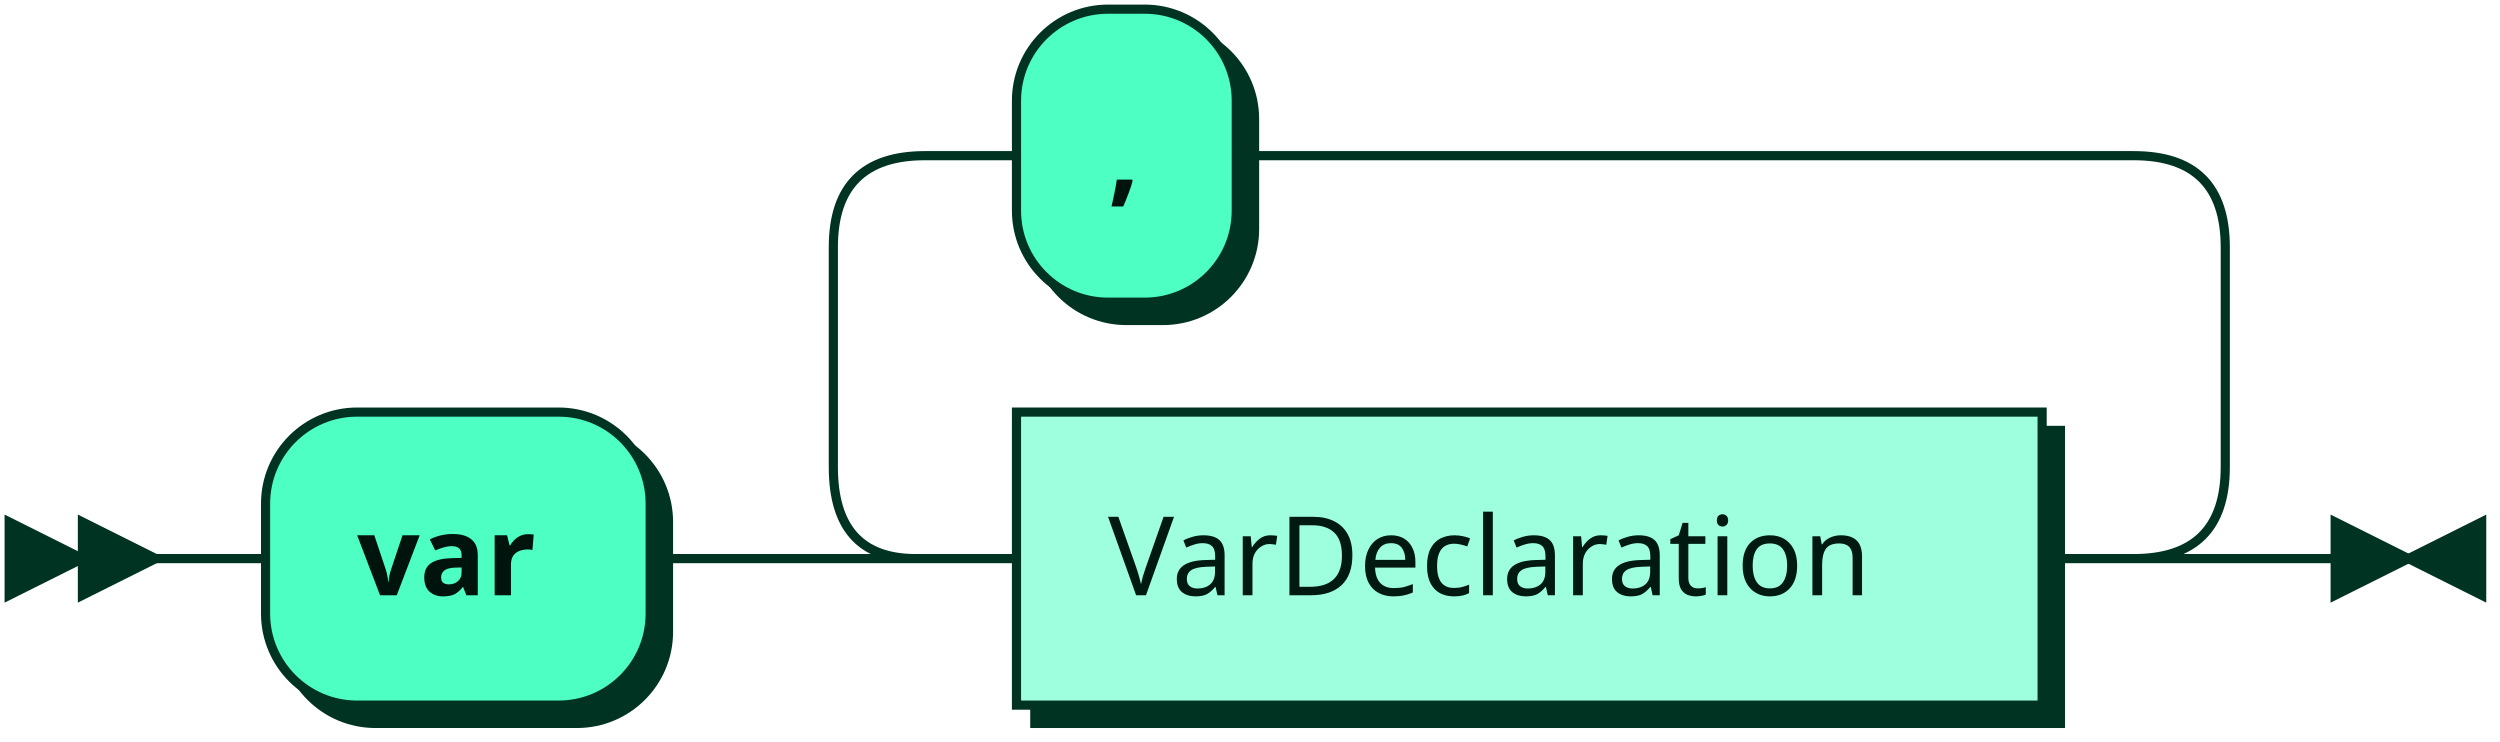
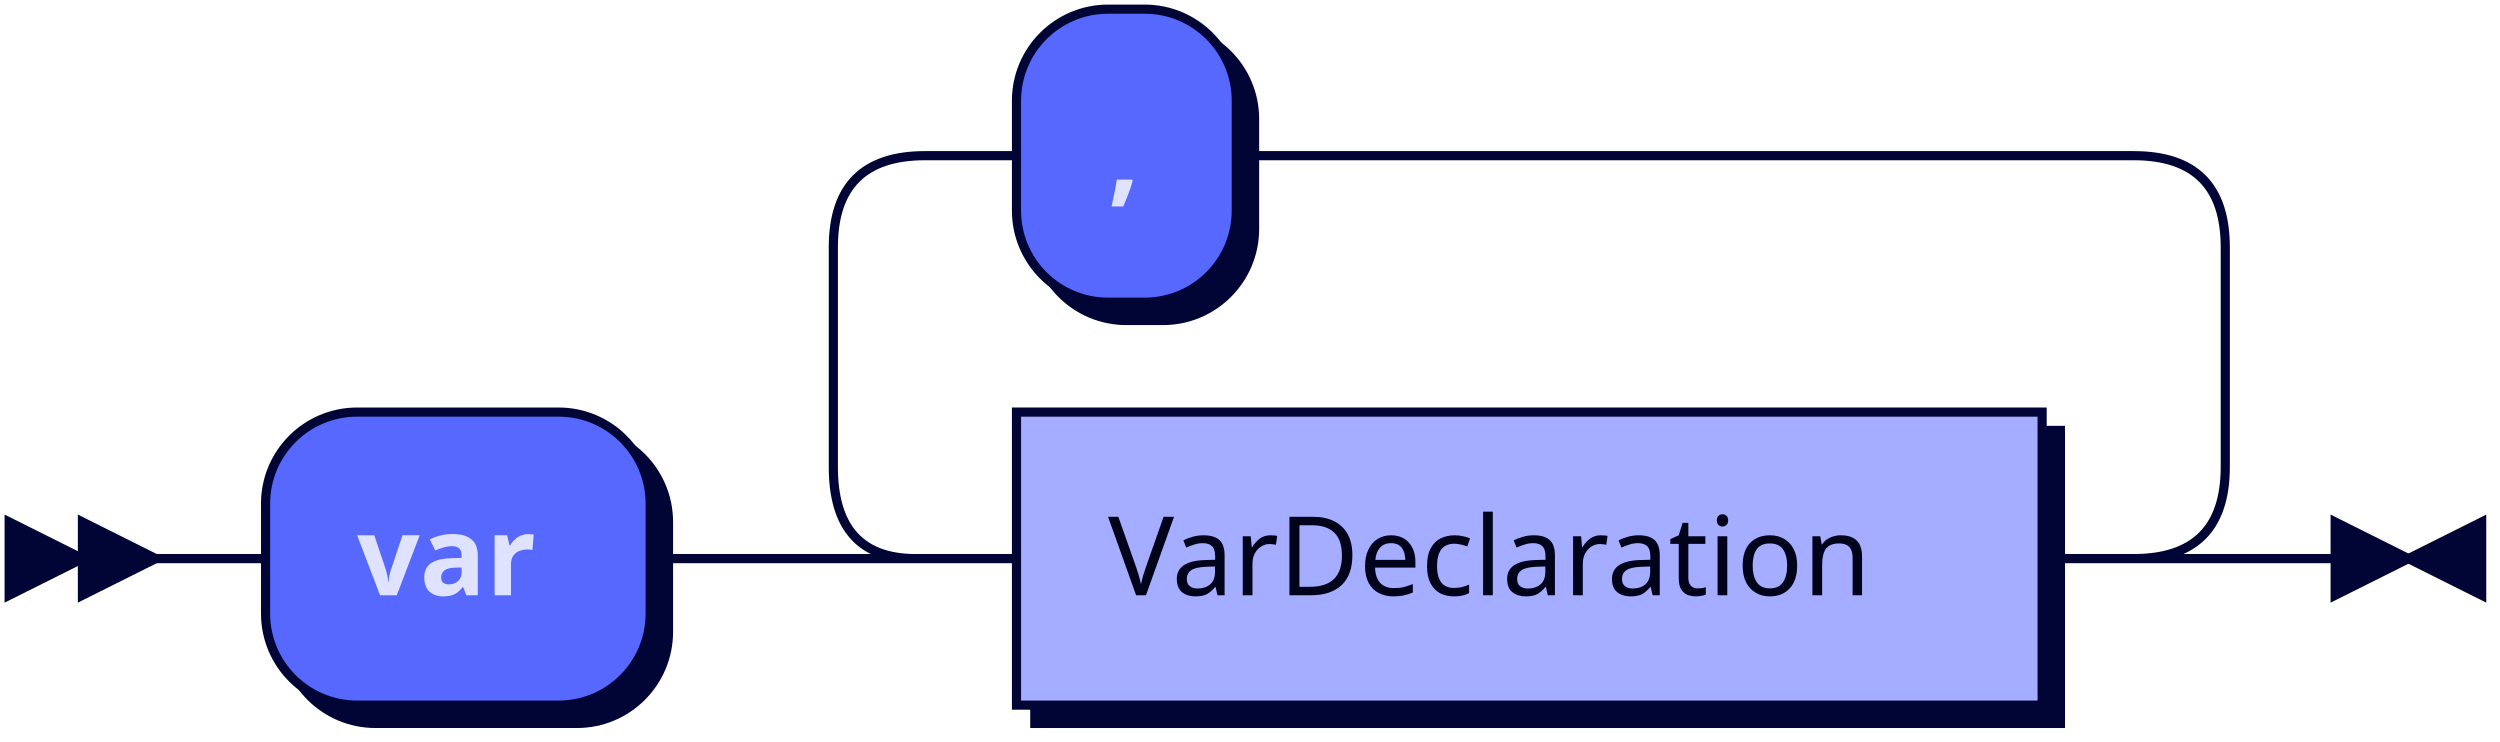
<svg xmlns="http://www.w3.org/2000/svg" xmlns:xlink="http://www.w3.org/1999/xlink" width="273" height="81">
  <defs>
    <style type="text/css">
    @namespace "http://www.w3.org/2000/svg";
-     .line                 {fill: none; stroke: #003322; stroke-width: 1;}
-     .bold-line            {stroke: #00140E; shape-rendering: crispEdges; stroke-width: 2;}
-     .thin-line            {stroke: #001F14; shape-rendering: crispEdges}
-     .filled               {fill: #003322; stroke: none;}
+     .line                 {fill: none; stroke: #000535; stroke-width: 1;}
+     .bold-line            {stroke: #E0E3FF; shape-rendering: crispEdges; stroke-width: 2;}
+     .thin-line            {stroke: #00031F; shape-rendering: crispEdges}
+     .filled               {fill: #000535; stroke: none;}
    text.terminal         {font-family: Verdana, Sans-serif;
                            font-size: 12px;
-                             fill: #00140E;
+                             fill: #E0E3FF;
                            font-weight: bold;
                          }
    text.nonterminal      {font-family: Verdana, Sans-serif;
                            font-size: 12px;
-                             fill: #001A11;
+                             fill: #00031A;
                            font-weight: normal;
                          }
    text.regexp           {font-family: Verdana, Sans-serif;
                            font-size: 12px;
-                             fill: #001F14;
+                             fill: #00031F;
                            font-weight: normal;
                          }
-     rect, circle, polygon {fill: #003322; stroke: #003322;}
-     rect.terminal         {fill: #4DFFC3; stroke: #003322; stroke-width: 1;}
-     rect.nonterminal      {fill: #9EFFDF; stroke: #003322; stroke-width: 1;}
+     rect, circle, polygon {fill: #000535; stroke: #000535;}
+     rect.terminal         {fill: #5768FF; stroke: #000535; stroke-width: 1;}
+     rect.nonterminal      {fill: #A4ADFF; stroke: #000535; stroke-width: 1;}
    rect.text             {fill: none; stroke: none;}
-     polygon.regexp        {fill: #C7FFEC; stroke: #003322; stroke-width: 1;}
+     polygon.regexp        {fill: #CACFFF; stroke: #000535; stroke-width: 1;}
  </style>
  </defs>
  <polygon points="9 61 1 57 1 65" />
  <polygon points="17 61 9 57 9 65" />
  <rect x="31" y="47" width="42" height="32" rx="10" />
  <rect x="29" y="45" width="42" height="32" class="terminal" rx="10" />
  <text class="terminal" x="39" y="65">var</text>
  <a xlink:href="#VarDeclaration" xlink:title="VarDeclaration">
    <rect x="113" y="47" width="112" height="32" />
    <rect x="111" y="45" width="112" height="32" class="nonterminal" />
    <text class="nonterminal" x="121" y="65">VarDeclaration</text>
  </a>
  <rect x="113" y="3" width="24" height="32" rx="10" />
  <rect x="111" y="1" width="24" height="32" class="terminal" rx="10" />
  <text class="terminal" x="121" y="21">,</text>
  <path class="line" d="m17 61 h2 m0 0 h10 m42 0 h10 m20 0 h10 m112 0 h10 m-152 0 l20 0 m-1 0 q-9 0 -9 -10 l0 -24 q0 -10 10 -10 m132 44 l20 0 m-20 0 q10 0 10 -10 l0 -24 q0 -10 -10 -10 m-132 0 h10 m24 0 h10 m0 0 h88 m23 44 h-3" />
  <polygon points="263 61 271 57 271 65" />
  <polygon points="263 61 255 57 255 65" />
</svg>
